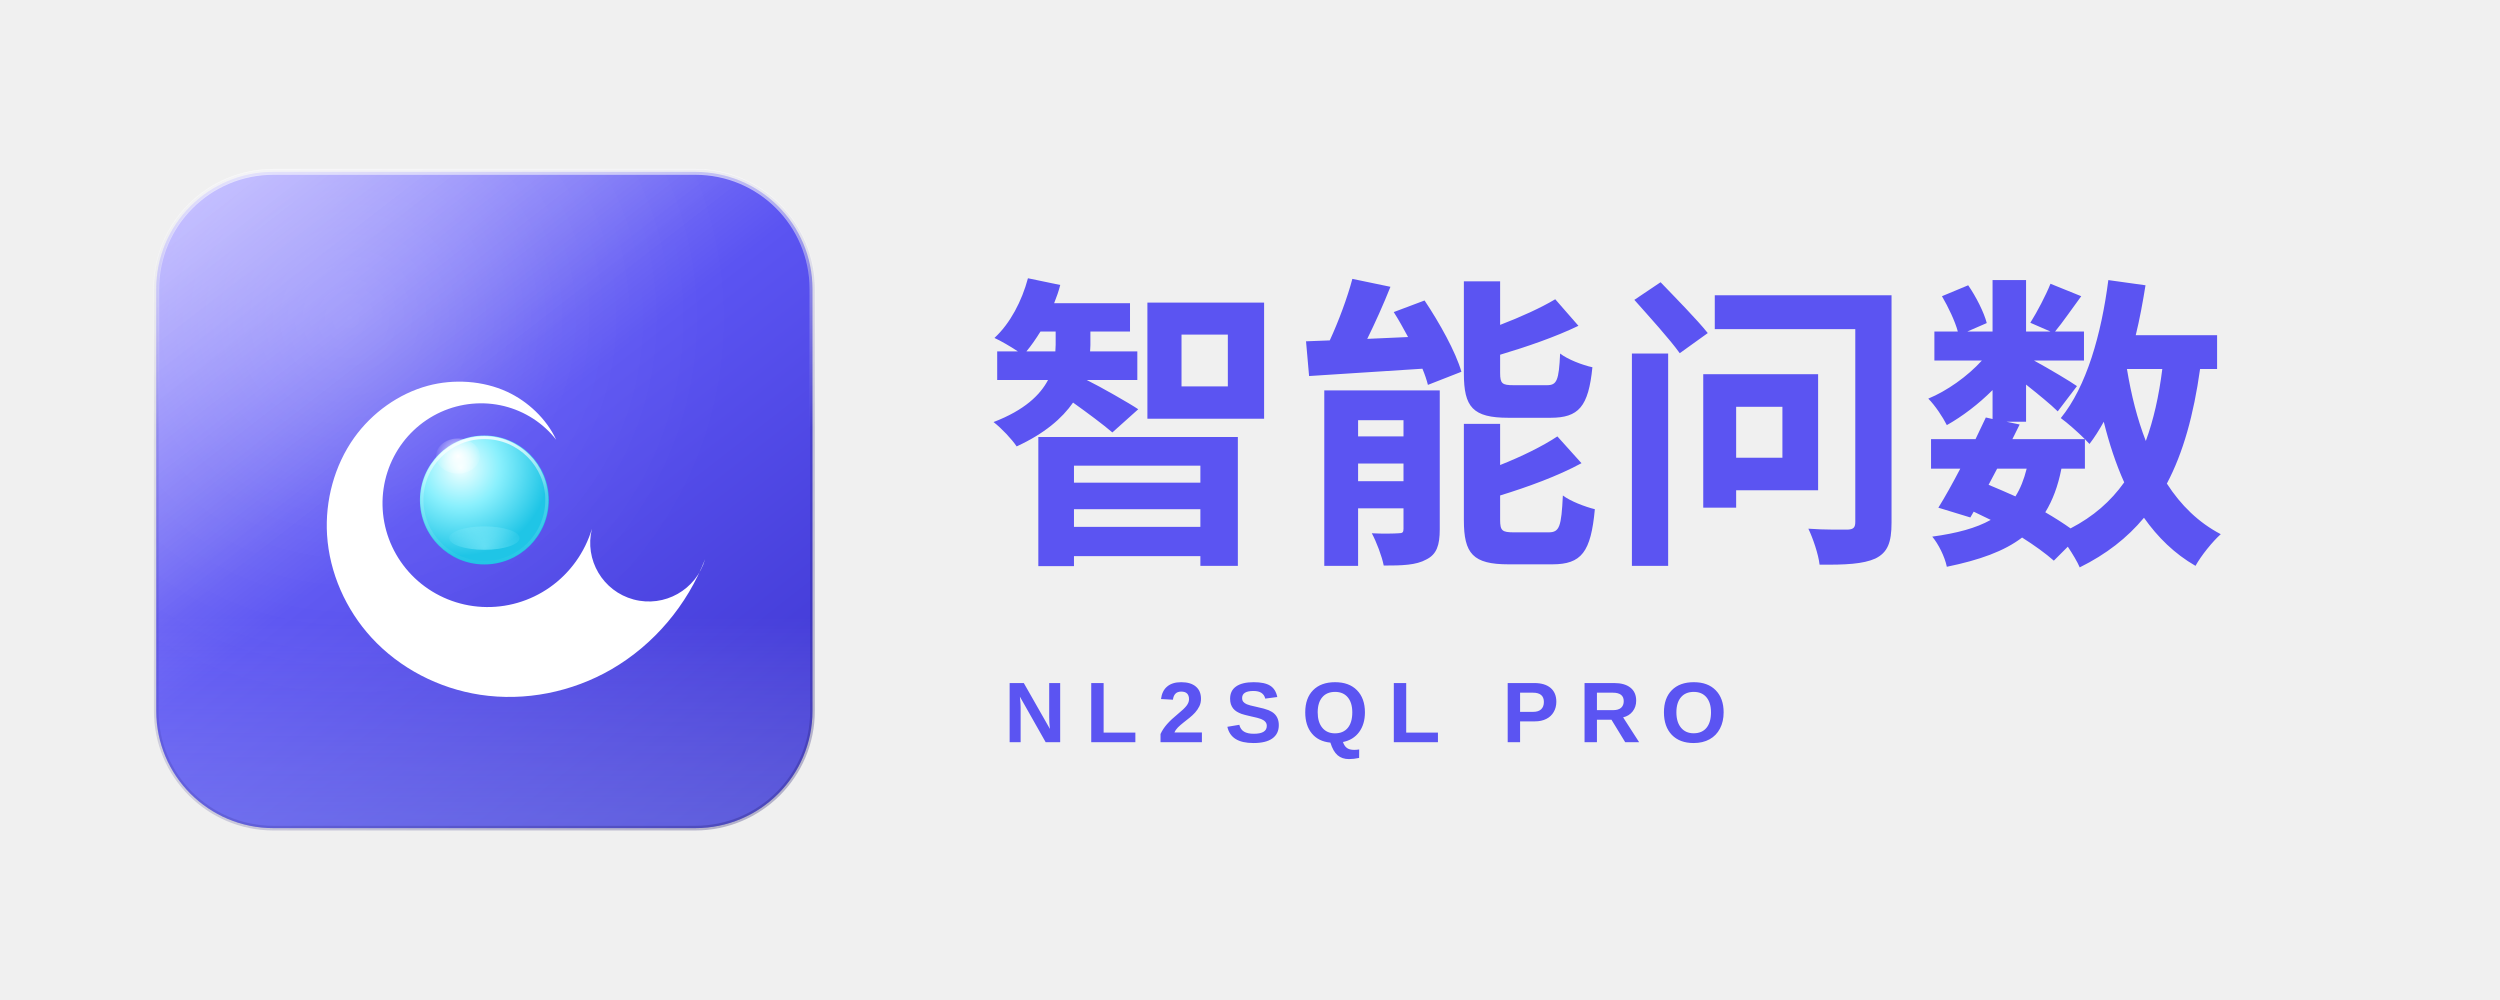
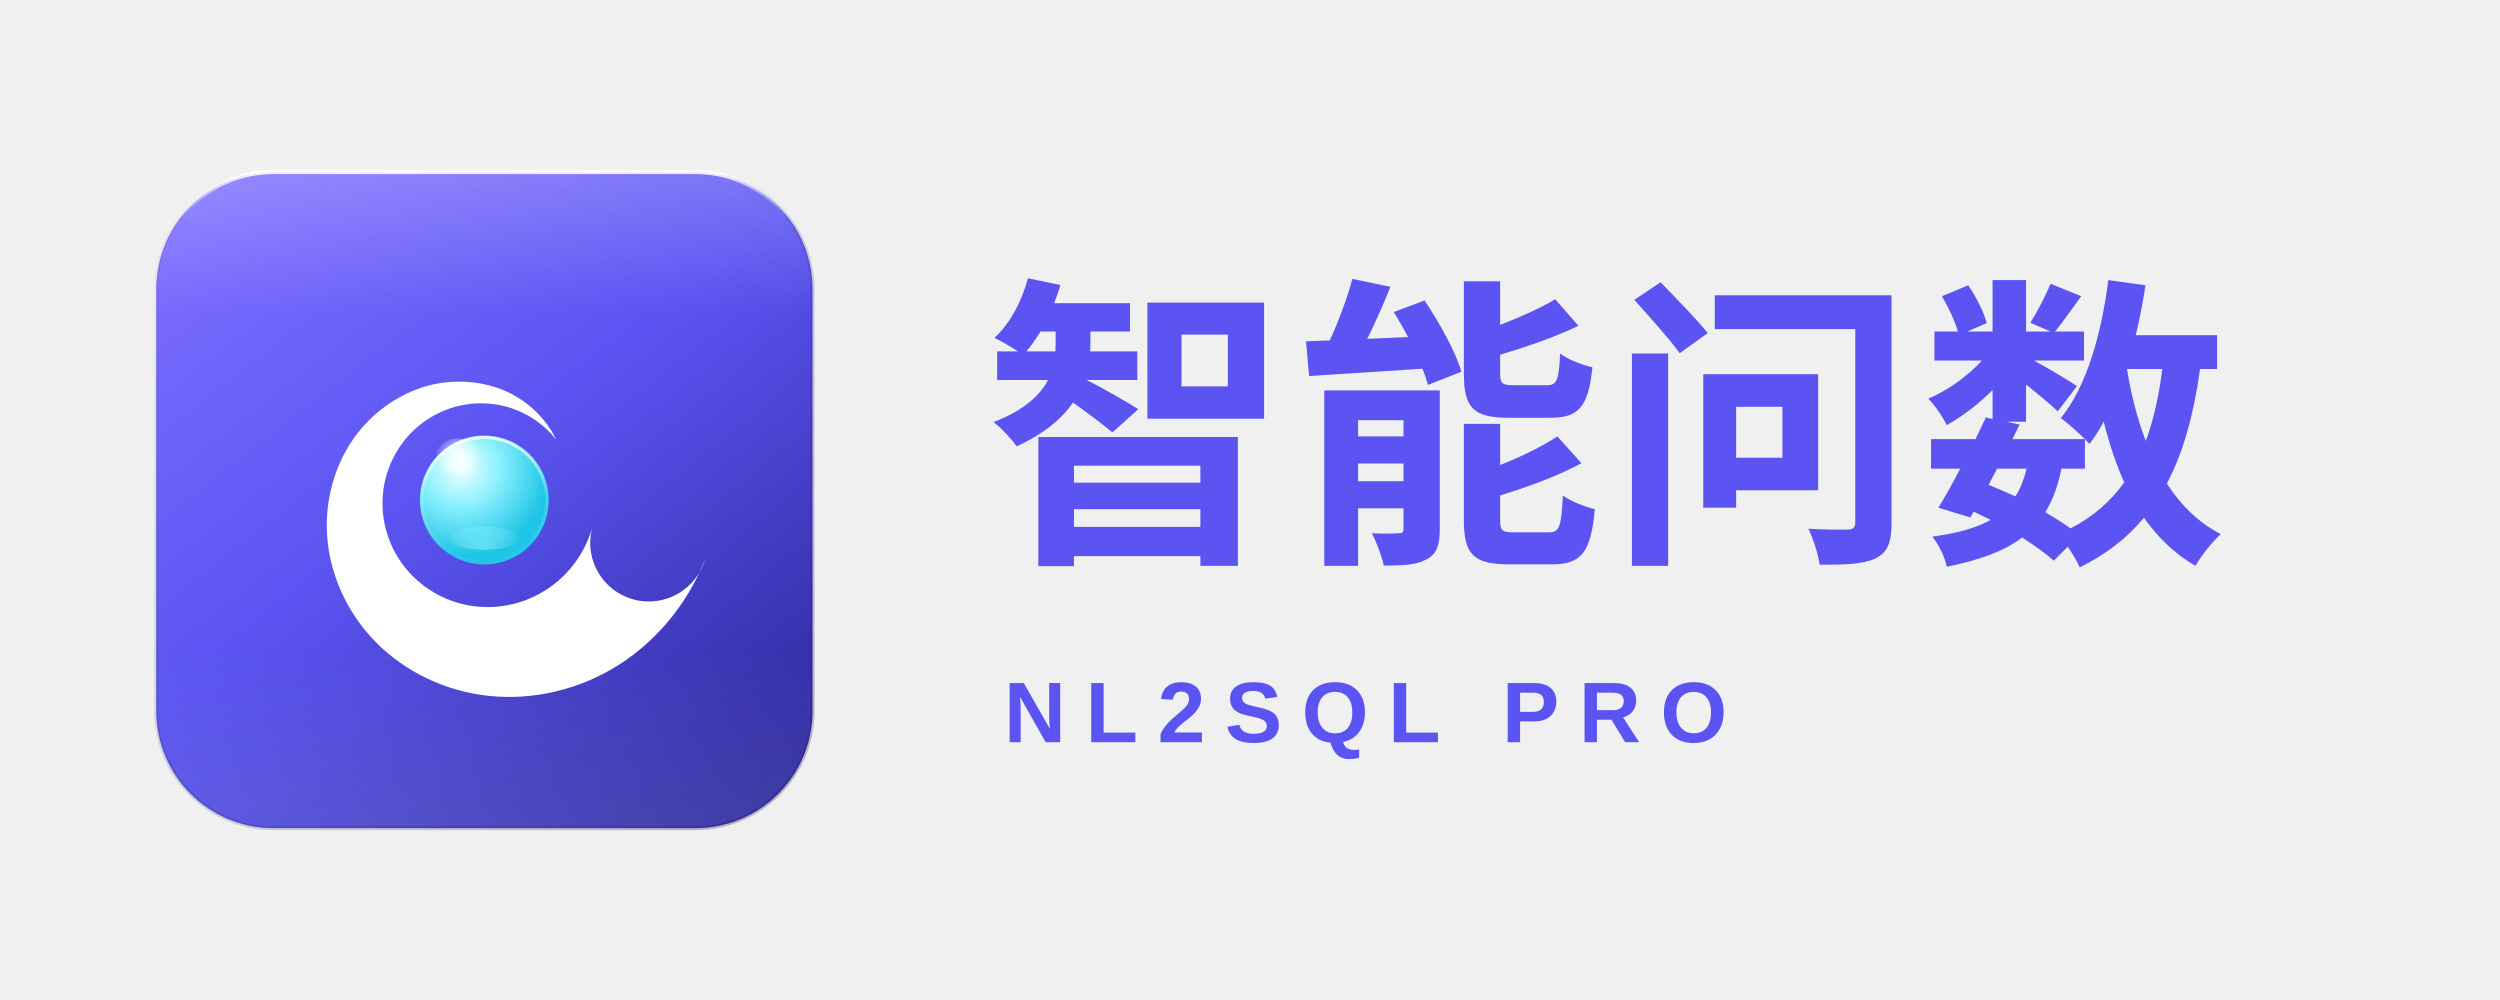
<svg xmlns="http://www.w3.org/2000/svg" viewBox="0 0 640 256" role="img" aria-label="智能问数 NL2SQL PRO">
  <defs>
    <linearGradient id="ink" gradientUnits="userSpaceOnUse" x1="42" y1="18" x2="214" y2="238">
-       <stop offset="0%" stop-color="#AEA7FF" />
-       <stop offset="46%" stop-color="#5B54F2" />
-       <stop offset="100%" stop-color="#3F37D2" />
+       <stop offset="0%" stop-color="#7C6FFF" />
+       <stop offset="45%" stop-color="#5B54F2" />
+       <stop offset="100%" stop-color="#332CA8" />
    </linearGradient>
    <linearGradient id="tile" gradientUnits="userSpaceOnUse" x1="44" y1="20" x2="198" y2="240">
      <stop offset="0%" stop-color="#FFFFFF" />
      <stop offset="58%" stop-color="#FDFDFF" />
      <stop offset="100%" stop-color="#F2F3FF" />
    </linearGradient>
    <radialGradient id="core" gradientUnits="userSpaceOnUse" cx="120" cy="117" r="30">
      <stop offset="0%" stop-color="#F2FFFF" />
      <stop offset="44%" stop-color="#8AF0FD" />
      <stop offset="100%" stop-color="#1FC5E6" />
    </radialGradient>
-     <linearGradient id="sweep" gradientUnits="userSpaceOnUse" x1="36" y1="18" x2="214" y2="250">
-       <stop offset="0%" stop-color="#FFFFFF" stop-opacity="0.22" />
-       <stop offset="38%" stop-color="#FFFFFF" stop-opacity="0" />
-       <stop offset="100%" stop-color="#000000" stop-opacity="0.0" />
+     <linearGradient id="soft" gradientUnits="userSpaceOnUse" x1="128" y1="16" x2="128" y2="64">
+       <stop offset="0%" stop-color="#FFFFFF" stop-opacity="0.18" />
+       <stop offset="100%" stop-color="#FFFFFF" stop-opacity="0" />
+     </linearGradient>
+     <linearGradient id="shade" gradientUnits="userSpaceOnUse" x1="52" y1="48" x2="238" y2="240">
+       <stop offset="0%" stop-color="#1B1550" stop-opacity="0" />
+       <stop offset="50%" stop-color="#1B1550" stop-opacity="0" />
+       <stop offset="100%" stop-color="#1B1550" stop-opacity="0.14" />
    </linearGradient>
    <linearGradient id="sheen" gradientUnits="userSpaceOnUse" x1="62" y1="54" x2="198" y2="208">
      <stop offset="0%" stop-color="#FFFFFF" stop-opacity="0.46" />
      <stop offset="38%" stop-color="#FFFFFF" stop-opacity="0.05" />
      <stop offset="100%" stop-color="#000000" stop-opacity="0.0" />
    </linearGradient>
-     <radialGradient id="spot" gradientUnits="userSpaceOnUse" cx="82" cy="66" r="130">
-       <stop offset="0%" stop-color="#FFFFFF" stop-opacity="0.16" />
-       <stop offset="55%" stop-color="#FFFFFF" stop-opacity="0.05" />
-       <stop offset="100%" stop-color="#FFFFFF" stop-opacity="0" />
-     </radialGradient>
-     <linearGradient id="bounce" gradientUnits="userSpaceOnUse" x1="128" y1="168" x2="128" y2="240">
-       <stop offset="0%" stop-color="#FFFFFF" stop-opacity="0" />
-       <stop offset="100%" stop-color="#C8DEFF" stop-opacity="0.24" />
+     <linearGradient id="bounce" gradientUnits="userSpaceOnUse" x1="128" y1="180" x2="128" y2="240">
+       <stop offset="0%" stop-color="#C8DEFF" stop-opacity="0" />
+       <stop offset="100%" stop-color="#C8DEFF" stop-opacity="0.12" />
    </linearGradient>
    <linearGradient id="edge" gradientUnits="userSpaceOnUse" x1="128" y1="48" x2="128" y2="204">
      <stop offset="0%" stop-color="#FFFFFF" stop-opacity="0.8" />
      <stop offset="52%" stop-color="#FFFFFF" stop-opacity="0.18" />
      <stop offset="100%" stop-color="#FFFFFF" stop-opacity="0" />
    </linearGradient>
    <linearGradient id="edgeLine" gradientUnits="userSpaceOnUse" x1="40" y1="40" x2="232" y2="232">
-       <stop offset="0%" stop-color="#2A2480" stop-opacity="0.08" />
-       <stop offset="55%" stop-color="#2A2480" stop-opacity="0.20" />
-       <stop offset="100%" stop-color="#221C6E" stop-opacity="0.3" />
+       <stop offset="0%" stop-color="#221C6E" stop-opacity="0.05" />
+       <stop offset="55%" stop-color="#221C6E" stop-opacity="0.182" />
+       <stop offset="100%" stop-color="#1A1458" stop-opacity="0.28" />
    </linearGradient>
-     <linearGradient id="topHL" gradientUnits="userSpaceOnUse" x1="128" y1="16" x2="128" y2="104">
-       <stop offset="0%" stop-color="#FFFFFF" stop-opacity="0.62" />
+     <linearGradient id="bezel" gradientUnits="userSpaceOnUse" x1="128" y1="16" x2="128" y2="32">
+       <stop offset="0%" stop-color="#FFFFFF" stop-opacity="0.92" />
      <stop offset="100%" stop-color="#FFFFFF" stop-opacity="0" />
    </linearGradient>
    <linearGradient id="rim" gradientUnits="userSpaceOnUse" x1="128" y1="104" x2="128" y2="152">
      <stop offset="0%" stop-color="#FFFFFF" stop-opacity="0.88" />
      <stop offset="46%" stop-color="#FFFFFF" stop-opacity="0.20" />
      <stop offset="100%" stop-color="#FFFFFF" stop-opacity="0" />
    </linearGradient>
    <radialGradient id="spec" gradientUnits="userSpaceOnUse" cx="119" cy="113" r="8">
      <stop offset="0%" stop-color="#FFFFFF" stop-opacity="0.96" />
      <stop offset="100%" stop-color="#FFFFFF" stop-opacity="0" />
    </radialGradient>
    <radialGradient id="cbounce" gradientUnits="userSpaceOnUse" cx="128" cy="144" r="15">
      <stop offset="0%" stop-color="#9CF4FF" stop-opacity="0.5" />
      <stop offset="100%" stop-color="#9CF4FF" stop-opacity="0" />
    </radialGradient>
  </defs>
  <svg x="28" y="32" width="192" height="192" viewBox="0 0 256 256">
    <path fill="url(#ink)" d="M56 16H200A40 40 0 0 1 240 56V200A40 40 0 0 1 200 240H56A40 40 0 0 1 16 200V56A40 40 0 0 1 56 16Z" />
-     <path fill="url(#sweep)" d="M56 16H200A40 40 0 0 1 240 56V200A40 40 0 0 1 200 240H56A40 40 0 0 1 16 200V56A40 40 0 0 1 56 16Z" />
-     <path fill="url(#spot)" d="M56 16H200A40 40 0 0 1 240 56V200A40 40 0 0 1 200 240H56A40 40 0 0 1 16 200V56A40 40 0 0 1 56 16Z" />
+     <path fill="url(#soft)" d="M56 16H200A40 40 0 0 1 240 56V200A40 40 0 0 1 200 240H56A40 40 0 0 1 16 200V56A40 40 0 0 1 56 16Z" />
+     <path fill="url(#shade)" d="M56 16H200A40 40 0 0 1 240 56V200A40 40 0 0 1 200 240H56A40 40 0 0 1 16 200V56A40 40 0 0 1 56 16Z" />
    <path fill="url(#bounce)" d="M56 16H200A40 40 0 0 1 240 56V200A40 40 0 0 1 200 240H56A40 40 0 0 1 16 200V56A40 40 0 0 1 56 16Z" />
-     <path fill="none" stroke="url(#edgeLine)" stroke-width="1.6" d="M56 16H200A40 40 0 0 1 240 56V200A40 40 0 0 1 200 240H56A40 40 0 0 1 16 200V56A40 40 0 0 1 56 16Z" />
-     <path fill="none" stroke="url(#topHL)" stroke-width="2" d="M56 16H200A40 40 0 0 1 240 56V200A40 40 0 0 1 200 240H56A40 40 0 0 1 16 200V56A40 40 0 0 1 56 16Z" />
+     <path fill="none" stroke="url(#edgeLine)" stroke-width="1.4" d="M56 16H200A40 40 0 0 1 240 56V200A40 40 0 0 1 200 240H56A40 40 0 0 1 16 200V56A40 40 0 0 1 56 16Z" />
+     <path fill="none" stroke="url(#bezel)" stroke-width="1.5" d="M56 16H200A40 40 0 0 1 240 56V200A40 40 0 0 1 200 240H56A40 40 0 0 1 16 200V56A40 40 0 0 1 56 16Z" />
    <path fill="#FFFFFF" d="M203.34 148.19            C197.23 163.86 185.91 177.37 171.36 185.8            C157.91 193.57 141.9 196.82 126.55 194.48            C112.47 192.34 99.09 185.46 89.46 174.96            C80.7 165.41 75.11 152.84 74.3 139.9            C73.58 128.26 76.8 116.19 83.59 106.7            C89.63 98.26 98.73 91.68 108.76 88.99            C117.54 86.63 127.51 87.25 135.77 91.06            C142.86 94.33 149.23 100.35 152.51 107.43            C148.05 101.72 141.78 97.69 134.74 95.95            C127.54 94.18 119.94 94.9 113.18 97.95            C106.27 101.08 100.62 106.46 97.12 113.19            C93.54 120.06 92.4 127.96 93.83 135.58            C95.29 143.36 99.36 150.42 105.32 155.64            C111.41 160.96 119.13 164.07 127.2 164.49            C135.45 164.93 143.6 162.55 150.35 157.8            C157.24 152.95 162.28 145.9 164.71 137.84            A20 20 0 0 0 203.34 148.19Z" />
    <path fill="url(#core)" d="M150 128A22 22 0 1 1 106 128A22 22 0 1 1 150 128Z" />
    <circle cx="128" cy="128" r="21.3" fill="none" stroke="url(#rim)" stroke-width="1.0" />
    <ellipse cx="119" cy="113" rx="7.5" ry="6" fill="url(#spec)" />
    <ellipse cx="128" cy="141" rx="12" ry="4" fill="url(#cbounce)" />
  </svg>
  <text x="252" y="138" font-family="PingFang SC, Hiragino Sans GB, Heiti SC, Source Han Sans SC, sans-serif" font-size="78" font-weight="700" fill="#5B54F2" letter-spacing="2">智能问数</text>
  <text x="257" y="190" font-family="Helvetica Neue, Arial, PingFang SC, sans-serif" font-size="22" font-weight="700" fill="#5B54F2" letter-spacing="5">NL2SQL PRO</text>
</svg>
